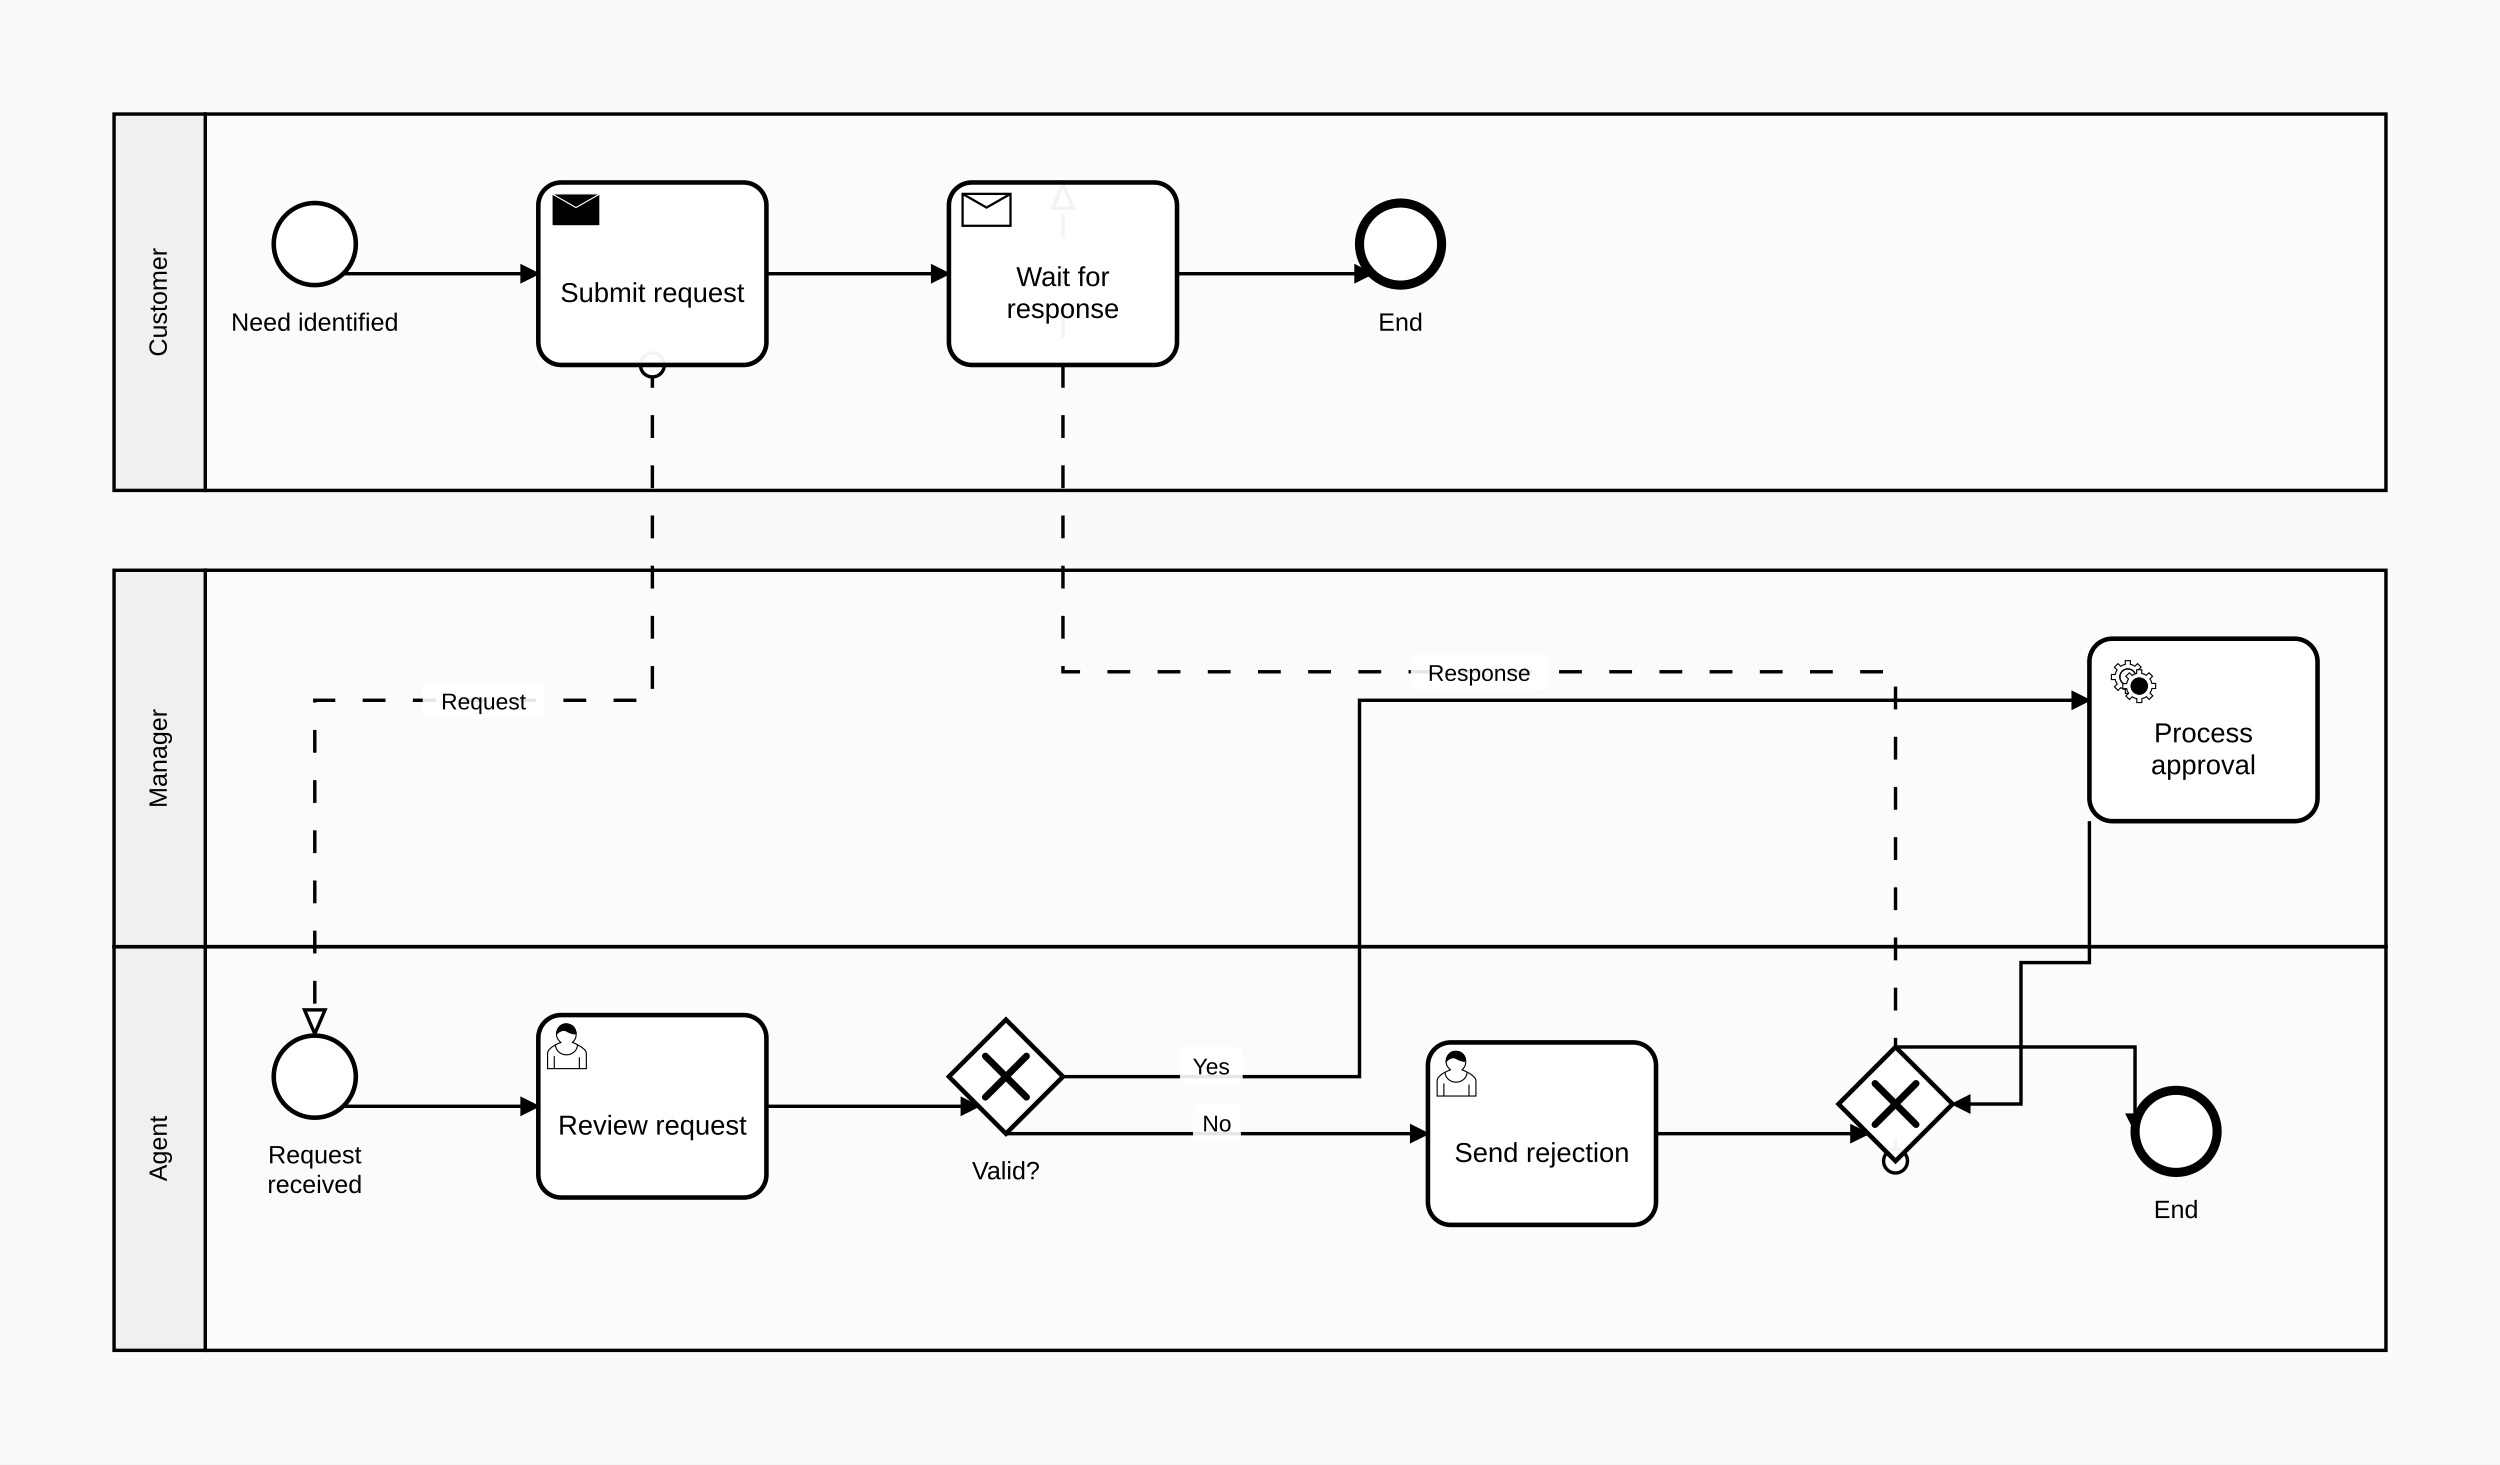
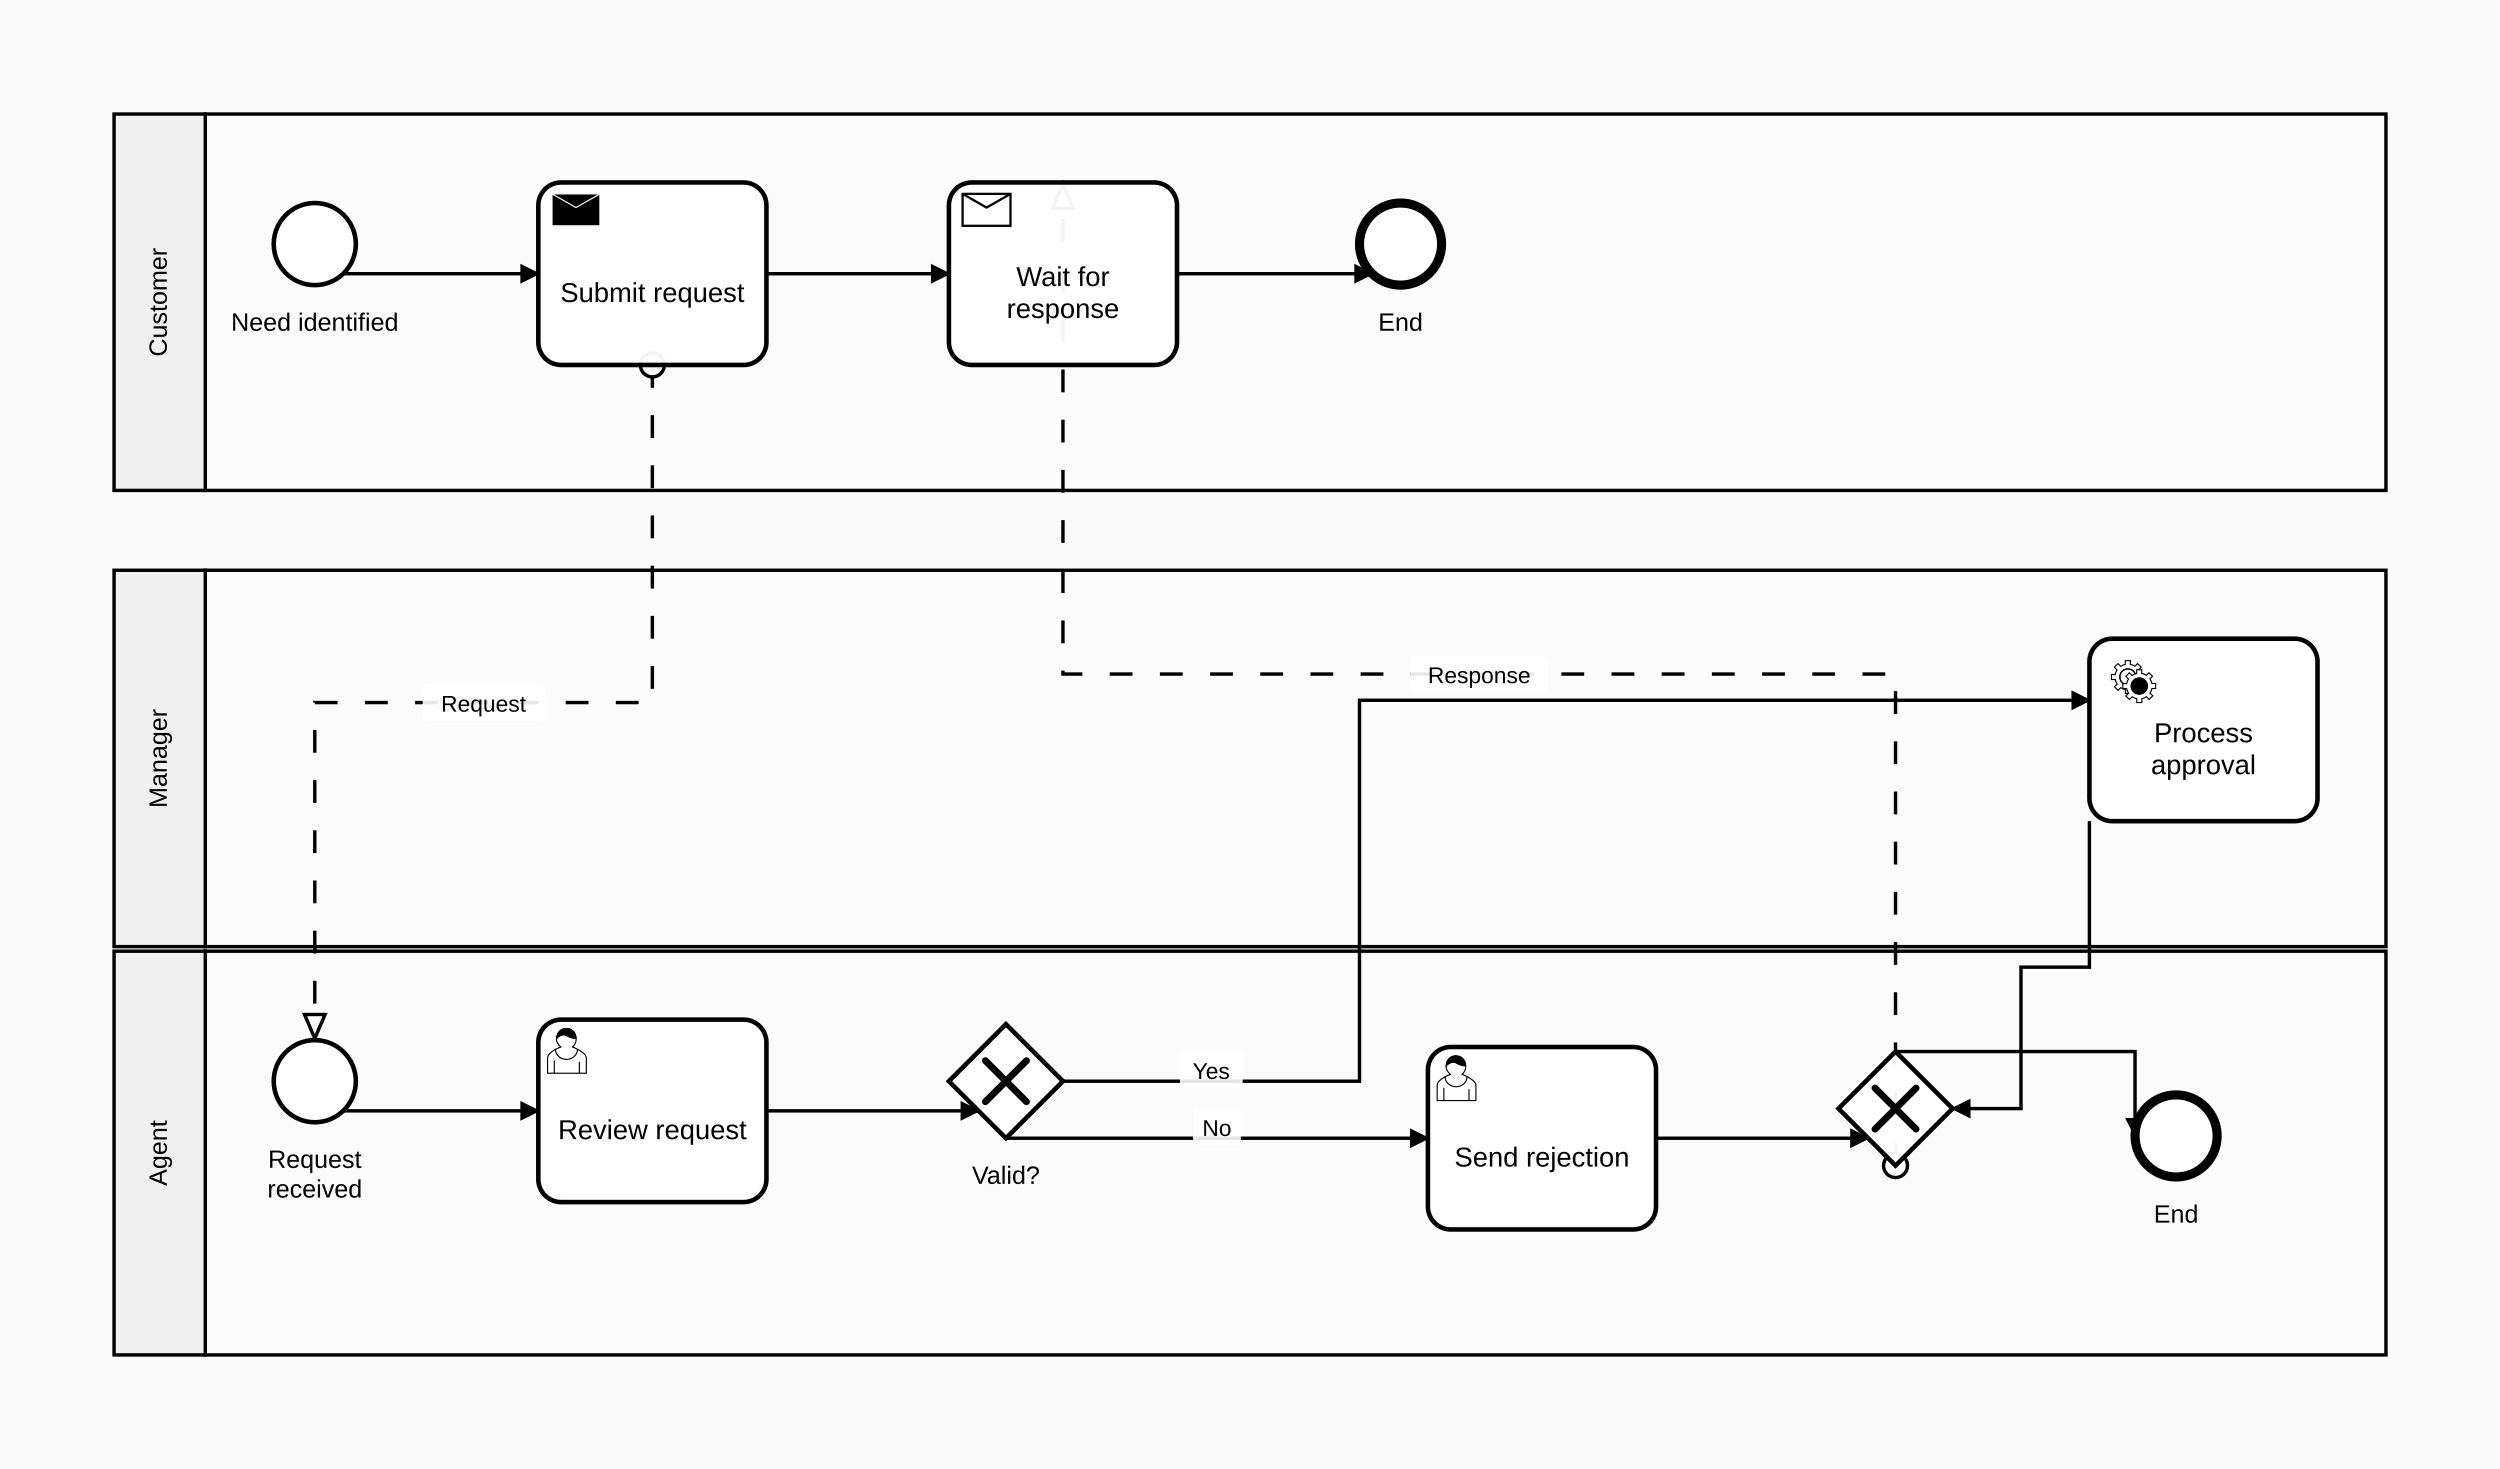
- <svg xmlns="http://www.w3.org/2000/svg" width="1096" height="642" viewBox="0 0 1096 642" font-family="Arial, sans-serif">
+ <svg xmlns="http://www.w3.org/2000/svg" width="1096" height="644" viewBox="0 0 1096 644" font-family="Arial, sans-serif">
  <defs>
    <marker id="seq-end" viewBox="0 0 20 20" refX="11" refY="10" markerWidth="10" markerHeight="10" orient="auto">
      <path d="M 1 5 L 11 10 L 1 15 Z" fill="#000000" stroke="#000000" stroke-width="1" />
    </marker>
    <marker id="seq-default-src" viewBox="0 0 20 20" refX="6" refY="10" markerWidth="10" markerHeight="10" orient="auto">
      <path d="M 6 3 L 10 17" stroke="#000000" stroke-width="1.5" />
    </marker>
    <marker id="seq-conditional-src" viewBox="0 0 20 20" refX="1" refY="10" markerWidth="12" markerHeight="12" orient="auto">
      <path d="M 1 10 L 8 6 L 15 10 L 8 14 Z" fill="#ffffff" stroke="#000000" stroke-width="1" />
    </marker>
    <marker id="msg-start" viewBox="0 0 20 20" refX="6" refY="6" markerWidth="20" markerHeight="20" orient="auto">
      <circle cx="6" cy="6" r="3.5" fill="#ffffff" stroke="#000000" stroke-width="1" />
    </marker>
    <marker id="msg-end" viewBox="0 0 20 20" refX="8.5" refY="5" markerWidth="20" markerHeight="20" orient="auto">
      <path d="m 1 5 l 0 -3 l 7 3 l -7 3 z" fill="#ffffff" stroke="#000000" stroke-width="1" stroke-linecap="butt" />
    </marker>
    <marker id="assoc-end" viewBox="0 0 20 20" refX="11" refY="10" markerWidth="10" markerHeight="10" orient="auto">
      <path d="M 1 5 L 11 10 L 1 15" fill="none" stroke="#000000" stroke-width="1.5" />
    </marker>
  </defs>
-   <rect width="1096" height="642" fill="#fafafa" />
+   <rect width="1096" height="644" fill="#fafafa" />
  <rect x="90" y="50" width="956" height="165" fill="#ffffff" fill-opacity="0.25" stroke="#000000" stroke-width="1.5" />
  <rect x="50" y="50" width="40" height="165" fill="#f0f0f0" stroke="#000000" stroke-width="1.5" />
  <text x="70" y="132.5" text-anchor="middle" dominant-baseline="middle" font-size="11" fill="#000000" transform="rotate(-90,70,132.5)">Customer</text>
-   <rect x="90" y="415" width="956" height="177" fill="#ffffff" fill-opacity="0.25" stroke="#000000" stroke-width="1.5" />
-   <rect x="50" y="415" width="40" height="177" fill="#f0f0f0" stroke="#000000" stroke-width="1.5" />
-   <text x="70" y="503.5" text-anchor="middle" dominant-baseline="middle" font-size="11" fill="#000000" transform="rotate(-90,70,503.5)">Agent</text>
+   <rect x="90" y="417" width="956" height="177" fill="#ffffff" fill-opacity="0.25" stroke="#000000" stroke-width="1.5" />
+   <rect x="50" y="417" width="40" height="177" fill="#f0f0f0" stroke="#000000" stroke-width="1.5" />
+   <text x="70" y="505.5" text-anchor="middle" dominant-baseline="middle" font-size="11" fill="#000000" transform="rotate(-90,70,505.5)">Agent</text>
  <rect x="90" y="250" width="956" height="165" fill="#ffffff" fill-opacity="0.25" stroke="#000000" stroke-width="1.5" />
  <rect x="50" y="250" width="40" height="165" fill="#f0f0f0" stroke="#000000" stroke-width="1.5" />
  <text x="70" y="332.5" text-anchor="middle" dominant-baseline="middle" font-size="11" fill="#000000" transform="rotate(-90,70,332.5)">Manager</text>
  <path d="M 150.4 120 L 236 120" stroke="#000000" stroke-width="1.5" fill="none" marker-end="url(#seq-end)" />
  <path d="M 336 120 L 416 120" stroke="#000000" stroke-width="1.5" fill="none" marker-end="url(#seq-end)" />
  <path d="M 516 120 L 601.6 120" stroke="#000000" stroke-width="1.5" fill="none" marker-end="url(#seq-end)" />
-   <path d="M 150.4 485 L 236 485" stroke="#000000" stroke-width="1.5" fill="none" marker-end="url(#seq-end)" />
-   <path d="M 336 485 L 429 485" stroke="#000000" stroke-width="1.5" fill="none" marker-end="url(#seq-end)" />
-   <path d="M 466 472 L 596 472 L 596 307 L 916 307" stroke="#000000" stroke-width="1.5" fill="none" marker-end="url(#seq-end)" />
-   <rect x="517.3" y="459" width="27.5" height="16" rx="2" fill="white" fill-opacity="0.9" />
-   <text x="531" y="471" text-anchor="middle" font-size="10" fill="#000000">Yes</text>
-   <path d="M 441 497 L 626 497" stroke="#000000" stroke-width="1.5" fill="none" marker-end="url(#seq-end)" />
-   <rect x="523" y="484" width="21" height="16" rx="2" fill="white" fill-opacity="0.9" />
-   <text x="533.5" y="496" text-anchor="middle" font-size="10" fill="#000000">No</text>
-   <path d="M 916 360 L 916 422 L 886 422 L 886 484 L 856 484" stroke="#000000" stroke-width="1.5" fill="none" marker-end="url(#seq-end)" />
-   <path d="M 726 497 L 819 497" stroke="#000000" stroke-width="1.5" fill="none" marker-end="url(#seq-end)" />
-   <path d="M 831 459 L 936 459 L 936 496" stroke="#000000" stroke-width="1.5" fill="none" marker-end="url(#seq-end)" />
-   <path d="M 286 160 L 286 307 L 138 307 L 138 454" stroke="#000000" stroke-width="1.5" fill="none" stroke-dasharray="10,12" marker-start="url(#msg-start)" marker-end="url(#msg-end)" />
-   <rect x="185.3" y="299" width="53.5" height="16" rx="2" fill="white" fill-opacity="0.9" />
-   <text x="212" y="311" text-anchor="middle" font-size="10" fill="#000000">Request</text>
-   <path d="M 831 509 L 831 294.5 L 466 294.5 L 466 80" stroke="#000000" stroke-width="1.5" fill="none" stroke-dasharray="10,12" marker-start="url(#msg-start)" marker-end="url(#msg-end)" />
-   <rect x="618.5" y="286.5" width="60" height="16" rx="2" fill="white" fill-opacity="0.9" />
-   <text x="648.5" y="298.5" text-anchor="middle" font-size="10" fill="#000000">Response</text>
+   <path d="M 150.4 487 L 236 487" stroke="#000000" stroke-width="1.5" fill="none" marker-end="url(#seq-end)" />
+   <path d="M 336 487 L 429 487" stroke="#000000" stroke-width="1.5" fill="none" marker-end="url(#seq-end)" />
+   <path d="M 466 474 L 596 474 L 596 307 L 916 307" stroke="#000000" stroke-width="1.5" fill="none" marker-end="url(#seq-end)" />
+   <rect x="517.3" y="461" width="27.5" height="16" rx="2" fill="white" fill-opacity="0.9" />
+   <text x="531" y="473" text-anchor="middle" font-size="10" fill="#000000">Yes</text>
+   <path d="M 441 499 L 626 499" stroke="#000000" stroke-width="1.5" fill="none" marker-end="url(#seq-end)" />
+   <rect x="523" y="486" width="21" height="16" rx="2" fill="white" fill-opacity="0.9" />
+   <text x="533.5" y="498" text-anchor="middle" font-size="10" fill="#000000">No</text>
+   <path d="M 916 360 L 916 424 L 886 424 L 886 486 L 856 486" stroke="#000000" stroke-width="1.5" fill="none" marker-end="url(#seq-end)" />
+   <path d="M 726 499 L 819 499" stroke="#000000" stroke-width="1.5" fill="none" marker-end="url(#seq-end)" />
+   <path d="M 831 461 L 936 461 L 936 498" stroke="#000000" stroke-width="1.5" fill="none" marker-end="url(#seq-end)" />
+   <path d="M 286 160 L 286 308 L 138 308 L 138 456" stroke="#000000" stroke-width="1.5" fill="none" stroke-dasharray="10,12" marker-start="url(#msg-start)" marker-end="url(#msg-end)" />
+   <rect x="185.3" y="300" width="53.5" height="16" rx="2" fill="white" fill-opacity="0.9" />
+   <text x="212" y="312" text-anchor="middle" font-size="10" fill="#000000">Request</text>
+   <path d="M 831 511 L 831 295.5 L 466 295.5 L 466 80" stroke="#000000" stroke-width="1.5" fill="none" stroke-dasharray="10,12" marker-start="url(#msg-start)" marker-end="url(#msg-end)" />
+   <rect x="618.5" y="287.5" width="60" height="16" rx="2" fill="white" fill-opacity="0.9" />
+   <text x="648.5" y="299.5" text-anchor="middle" font-size="10" fill="#000000">Response</text>
  <circle cx="138" cy="107" r="18" fill="#ffffff" fill-opacity="0.95" stroke="#000000" stroke-width="2" />
  <text x="138" y="145" text-anchor="middle" font-size="11" fill="#000000">Need identified</text>
  <rect x="236" y="80" width="100" height="80" rx="10" ry="10" fill="#ffffff" fill-opacity="0.95" stroke="#000000" stroke-width="2" />
  <g>
    <path d="m 242,85 l 0,14 l 21,0 l 0,-14 z l 10.5,6 l 10.5,-6" fill="#000000" stroke="#ffffff" stroke-width="0.5" />
  </g>
  <text x="286" y="129" text-anchor="middle" dominant-baseline="middle" font-size="12" fill="#000000">Submit request</text>
  <rect x="416" y="80" width="100" height="80" rx="10" ry="10" fill="#ffffff" fill-opacity="0.95" stroke="#000000" stroke-width="2" />
  <g>
    <path d="m 422,85 l 0,14 l 21,0 l 0,-14 z l 10.5,6 l 10.5,-6" fill="#ffffff" stroke="#000000" stroke-width="1" />
  </g>
  <text x="466" y="122" text-anchor="middle" dominant-baseline="middle" font-size="12" fill="#000000">Wait for</text>
  <text x="466" y="136" text-anchor="middle" dominant-baseline="middle" font-size="12" fill="#000000">response</text>
  <circle cx="614" cy="107" r="18" fill="#ffffff" fill-opacity="0.95" stroke="#000000" stroke-width="4" />
  <text x="614" y="145" text-anchor="middle" font-size="11" fill="#000000">End</text>
-   <circle cx="138" cy="472" r="18" fill="#ffffff" fill-opacity="0.95" stroke="#000000" stroke-width="2" />
-   <text x="138" y="510" text-anchor="middle" font-size="11" fill="#000000">Request</text>
-   <text x="138" y="523" text-anchor="middle" font-size="11" fill="#000000">received</text>
-   <rect x="236" y="445" width="100" height="80" rx="10" ry="10" fill="#ffffff" fill-opacity="0.95" stroke="#000000" stroke-width="2" />
+   <circle cx="138" cy="474" r="18" fill="#ffffff" fill-opacity="0.95" stroke="#000000" stroke-width="2" />
+   <text x="138" y="512" text-anchor="middle" font-size="11" fill="#000000">Request</text>
+   <text x="138" y="525" text-anchor="middle" font-size="11" fill="#000000">received</text>
+   <rect x="236" y="447" width="100" height="80" rx="10" ry="10" fill="#ffffff" fill-opacity="0.95" stroke="#000000" stroke-width="2" />
  <g>
-     <path d="m 251,457 c 0.909,-0.845 1.594,-2.049 1.594,-3.385 0,-2.554 -1.805,-4.622 -4.357,-4.622 -2.552,0 -4.288,2.068 -4.288,4.622 0,1.348 0.974,2.562 1.896,3.405 -0.529,0.187 -5.669,2.097 -5.794,4.756 v 6.718 h 17 v -6.718 c 0,-2.298 -5.528,-4.595 -6.051,-4.776 z m -8,6 l 0,5.5 m 11,0 l 0,-5" fill="#ffffff" stroke="#000000" stroke-width="0.5" />
-     <path d="m 253.162,458.009 c 0,2.447 -2.158,4.431 -4.821,4.431 -2.665,0 -4.822,-1.981 -4.822,-4.431" fill="none" stroke="#000000" stroke-width="0.5" />
-     <path d="m 244.1,453.2 c 0,0 2.251,-2.358 4.274,-1.177 2.024,1.181 4.221,1.537 4.124,0.965 -0.098,-0.57 -0.117,-3.791 -4.191,-4.136 -3.575,0.001 -4.208,3.367 -4.207,4.348 z" fill="#000000" stroke="#000000" stroke-width="0.5" />
+     <path d="m 251,459 c 0.909,-0.845 1.594,-2.049 1.594,-3.385 0,-2.554 -1.805,-4.622 -4.357,-4.622 -2.552,0 -4.288,2.068 -4.288,4.622 0,1.348 0.974,2.562 1.896,3.405 -0.529,0.187 -5.669,2.097 -5.794,4.756 v 6.718 h 17 v -6.718 c 0,-2.298 -5.528,-4.595 -6.051,-4.776 z m -8,6 l 0,5.5 m 11,0 l 0,-5" fill="#ffffff" stroke="#000000" stroke-width="0.5" />
+     <path d="m 253.162,460.009 c 0,2.447 -2.158,4.431 -4.821,4.431 -2.665,0 -4.822,-1.981 -4.822,-4.431" fill="none" stroke="#000000" stroke-width="0.5" />
+     <path d="m 244.1,455.2 c 0,0 2.251,-2.358 4.274,-1.177 2.024,1.181 4.221,1.537 4.124,0.965 -0.098,-0.57 -0.117,-3.791 -4.191,-4.136 -3.575,0.001 -4.208,3.367 -4.207,4.348 z" fill="#000000" stroke="#000000" stroke-width="0.5" />
  </g>
-   <text x="286" y="494" text-anchor="middle" dominant-baseline="middle" font-size="12" fill="#000000">Review request</text>
-   <polygon points="441,447 466,472 441,497 416,472" fill="#ffffff" fill-opacity="0.95" stroke="#000000" stroke-width="2" />
-   <line x1="432" y1="463" x2="450" y2="481" stroke="#000000" stroke-width="3" stroke-linecap="round" />
-   <line x1="450" y1="463" x2="432" y2="481" stroke="#000000" stroke-width="3" stroke-linecap="round" />
-   <text x="441" y="517" text-anchor="middle" font-size="11" fill="#000000">Valid?</text>
+   <text x="286" y="496" text-anchor="middle" dominant-baseline="middle" font-size="12" fill="#000000">Review request</text>
+   <polygon points="441,449 466,474 441,499 416,474" fill="#ffffff" fill-opacity="0.95" stroke="#000000" stroke-width="2" />
+   <line x1="432" y1="465" x2="450" y2="483" stroke="#000000" stroke-width="3" stroke-linecap="round" />
+   <line x1="450" y1="465" x2="432" y2="483" stroke="#000000" stroke-width="3" stroke-linecap="round" />
+   <text x="441" y="519" text-anchor="middle" font-size="11" fill="#000000">Valid?</text>
  <rect x="916" y="280" width="100" height="80" rx="10" ry="10" fill="#ffffff" fill-opacity="0.95" stroke="#000000" stroke-width="2" />
  <g>
    <path d="m 934,304 v -1.713 c 0.352,-0.071 0.704,-0.178 1.048,-0.321 0.344,-0.145 0.666,-0.321 0.966,-0.521 l 1.194,1.18 1.567,-1.577 -1.195,-1.18 c 0.403,-0.614 0.683,-1.299 0.825,-2.018 l 1.622,-0.01 v -2.22 l -1.637,0.01 c -0.073,-0.352 -0.178,-0.7 -0.324,-1.044 -0.145,-0.344 -0.321,-0.664 -0.523,-0.962 l 1.131,-1.136 -1.583,-1.563 -1.13,1.136 c -0.614,-0.401 -1.303,-0.681 -2.023,-0.822 l 0.009,-1.619 h -2.241 l 0.004,1.631 c -0.354,0.074 -0.705,0.18 -1.05,0.324 -0.344,0.144 -0.665,0.321 -0.964,0.52 l -1.17,-1.158 -1.567,1.579 1.168,1.157 c -0.403,0.613 -0.683,1.298 -0.825,2.017 l -1.659,0.003 v 2.222 l 1.672,-0.006 c 0.073,0.351 0.18,0.702 0.324,1.045 0.145,0.344 0.321,0.664 0.523,0.961 l -1.199,1.197 1.584,1.56 1.196,-1.193 c 0.614,0.403 1.303,0.682 2.023,0.823 l 0.001,1.699 h 2.227 z m 0.221,-3.996 c -1.789,0.75 -3.858,-0.093 -4.61,-1.874 -0.752,-1.783 0.091,-3.846 1.88,-4.596 1.788,-0.749 3.857,0.093 4.609,1.874 0.752,1.782 -0.091,3.846 -1.879,4.596 z" fill="#ffffff" stroke="#000000" stroke-width="0.5" />
    <path d="m 934.221,300.004 c -1.789,0.75 -3.858,-0.093 -4.61,-1.874 -0.752,-1.783 0.091,-3.846 1.88,-4.596 1.788,-0.749 3.857,0.093 4.609,1.874 0.752,1.782 -0.091,3.846 -1.879,4.596 z" fill="none" stroke="#000000" stroke-width="0.5" />
    <path d="m 939,308 v -1.713 c 0.352,-0.071 0.704,-0.178 1.048,-0.321 0.344,-0.145 0.666,-0.321 0.966,-0.521 l 1.194,1.18 1.567,-1.577 -1.195,-1.18 c 0.403,-0.614 0.683,-1.299 0.825,-2.018 l 1.622,-0.01 v -2.22 l -1.637,0.01 c -0.073,-0.352 -0.178,-0.7 -0.324,-1.044 -0.145,-0.344 -0.321,-0.664 -0.523,-0.962 l 1.131,-1.136 -1.583,-1.563 -1.13,1.136 c -0.614,-0.401 -1.303,-0.681 -2.023,-0.822 l 0.009,-1.619 h -2.241 l 0.004,1.631 c -0.354,0.074 -0.705,0.18 -1.05,0.324 -0.344,0.144 -0.665,0.321 -0.964,0.52 l -1.17,-1.158 -1.567,1.579 1.168,1.157 c -0.403,0.613 -0.683,1.298 -0.825,2.017 l -1.659,0.003 v 2.222 l 1.672,-0.006 c 0.073,0.351 0.18,0.702 0.324,1.045 0.145,0.344 0.321,0.664 0.523,0.961 l -1.199,1.197 1.584,1.56 1.196,-1.193 c 0.614,0.403 1.303,0.682 2.023,0.823 l 0.001,1.699 h 2.227 z m 0.221,-3.996 c -1.789,0.75 -3.858,-0.093 -4.61,-1.874 -0.752,-1.783 0.091,-3.846 1.88,-4.596 1.788,-0.749 3.857,0.093 4.609,1.874 0.752,1.782 -0.091,3.846 -1.879,4.596 z" fill="#ffffff" stroke="#000000" stroke-width="0.5" />
    <path d="m 939.221,304.004 c -1.789,0.75 -3.858,-0.093 -4.61,-1.874 -0.752,-1.783 0.091,-3.846 1.88,-4.596 1.788,-0.749 3.857,0.093 4.609,1.874 0.752,1.782 -0.091,3.846 -1.879,4.596 z" fill="#000000" stroke="#000000" stroke-width="0.5" />
  </g>
  <text x="966" y="322" text-anchor="middle" dominant-baseline="middle" font-size="12" fill="#000000">Process</text>
  <text x="966" y="336" text-anchor="middle" dominant-baseline="middle" font-size="12" fill="#000000">approval</text>
-   <rect x="626" y="457" width="100" height="80" rx="10" ry="10" fill="#ffffff" fill-opacity="0.95" stroke="#000000" stroke-width="2" />
+   <rect x="626" y="459" width="100" height="80" rx="10" ry="10" fill="#ffffff" fill-opacity="0.95" stroke="#000000" stroke-width="2" />
  <g>
-     <path d="m 641,469 c 0.909,-0.845 1.594,-2.049 1.594,-3.385 0,-2.554 -1.805,-4.622 -4.357,-4.622 -2.552,0 -4.288,2.068 -4.288,4.622 0,1.348 0.974,2.562 1.896,3.405 -0.529,0.187 -5.669,2.097 -5.794,4.756 v 6.718 h 17 v -6.718 c 0,-2.298 -5.528,-4.595 -6.051,-4.776 z m -8,6 l 0,5.5 m 11,0 l 0,-5" fill="#ffffff" stroke="#000000" stroke-width="0.5" />
-     <path d="m 643.162,470.009 c 0,2.447 -2.158,4.431 -4.821,4.431 -2.665,0 -4.822,-1.981 -4.822,-4.431" fill="none" stroke="#000000" stroke-width="0.5" />
-     <path d="m 634.1,465.2 c 0,0 2.251,-2.358 4.274,-1.177 2.024,1.181 4.221,1.537 4.124,0.965 -0.098,-0.57 -0.117,-3.791 -4.191,-4.136 -3.575,0.001 -4.208,3.367 -4.207,4.348 z" fill="#000000" stroke="#000000" stroke-width="0.5" />
+     <path d="m 641,471 c 0.909,-0.845 1.594,-2.049 1.594,-3.385 0,-2.554 -1.805,-4.622 -4.357,-4.622 -2.552,0 -4.288,2.068 -4.288,4.622 0,1.348 0.974,2.562 1.896,3.405 -0.529,0.187 -5.669,2.097 -5.794,4.756 v 6.718 h 17 v -6.718 c 0,-2.298 -5.528,-4.595 -6.051,-4.776 z m -8,6 l 0,5.5 m 11,0 l 0,-5" fill="#ffffff" stroke="#000000" stroke-width="0.5" />
+     <path d="m 643.162,472.009 c 0,2.447 -2.158,4.431 -4.821,4.431 -2.665,0 -4.822,-1.981 -4.822,-4.431" fill="none" stroke="#000000" stroke-width="0.5" />
+     <path d="m 634.1,467.2 c 0,0 2.251,-2.358 4.274,-1.177 2.024,1.181 4.221,1.537 4.124,0.965 -0.098,-0.57 -0.117,-3.791 -4.191,-4.136 -3.575,0.001 -4.208,3.367 -4.207,4.348 z" fill="#000000" stroke="#000000" stroke-width="0.5" />
  </g>
-   <text x="676" y="506" text-anchor="middle" dominant-baseline="middle" font-size="12" fill="#000000">Send rejection</text>
-   <polygon points="831,459 856,484 831,509 806,484" fill="#ffffff" fill-opacity="0.95" stroke="#000000" stroke-width="2" />
-   <line x1="822" y1="475" x2="840" y2="493" stroke="#000000" stroke-width="3" stroke-linecap="round" />
-   <line x1="840" y1="475" x2="822" y2="493" stroke="#000000" stroke-width="3" stroke-linecap="round" />
-   <circle cx="954" cy="496" r="18" fill="#ffffff" fill-opacity="0.95" stroke="#000000" stroke-width="4" />
-   <text x="954" y="534" text-anchor="middle" font-size="11" fill="#000000">End</text>
+   <text x="676" y="508" text-anchor="middle" dominant-baseline="middle" font-size="12" fill="#000000">Send rejection</text>
+   <polygon points="831,461 856,486 831,511 806,486" fill="#ffffff" fill-opacity="0.95" stroke="#000000" stroke-width="2" />
+   <line x1="822" y1="477" x2="840" y2="495" stroke="#000000" stroke-width="3" stroke-linecap="round" />
+   <line x1="840" y1="477" x2="822" y2="495" stroke="#000000" stroke-width="3" stroke-linecap="round" />
+   <circle cx="954" cy="498" r="18" fill="#ffffff" fill-opacity="0.95" stroke="#000000" stroke-width="4" />
+   <text x="954" y="536" text-anchor="middle" font-size="11" fill="#000000">End</text>
</svg>
